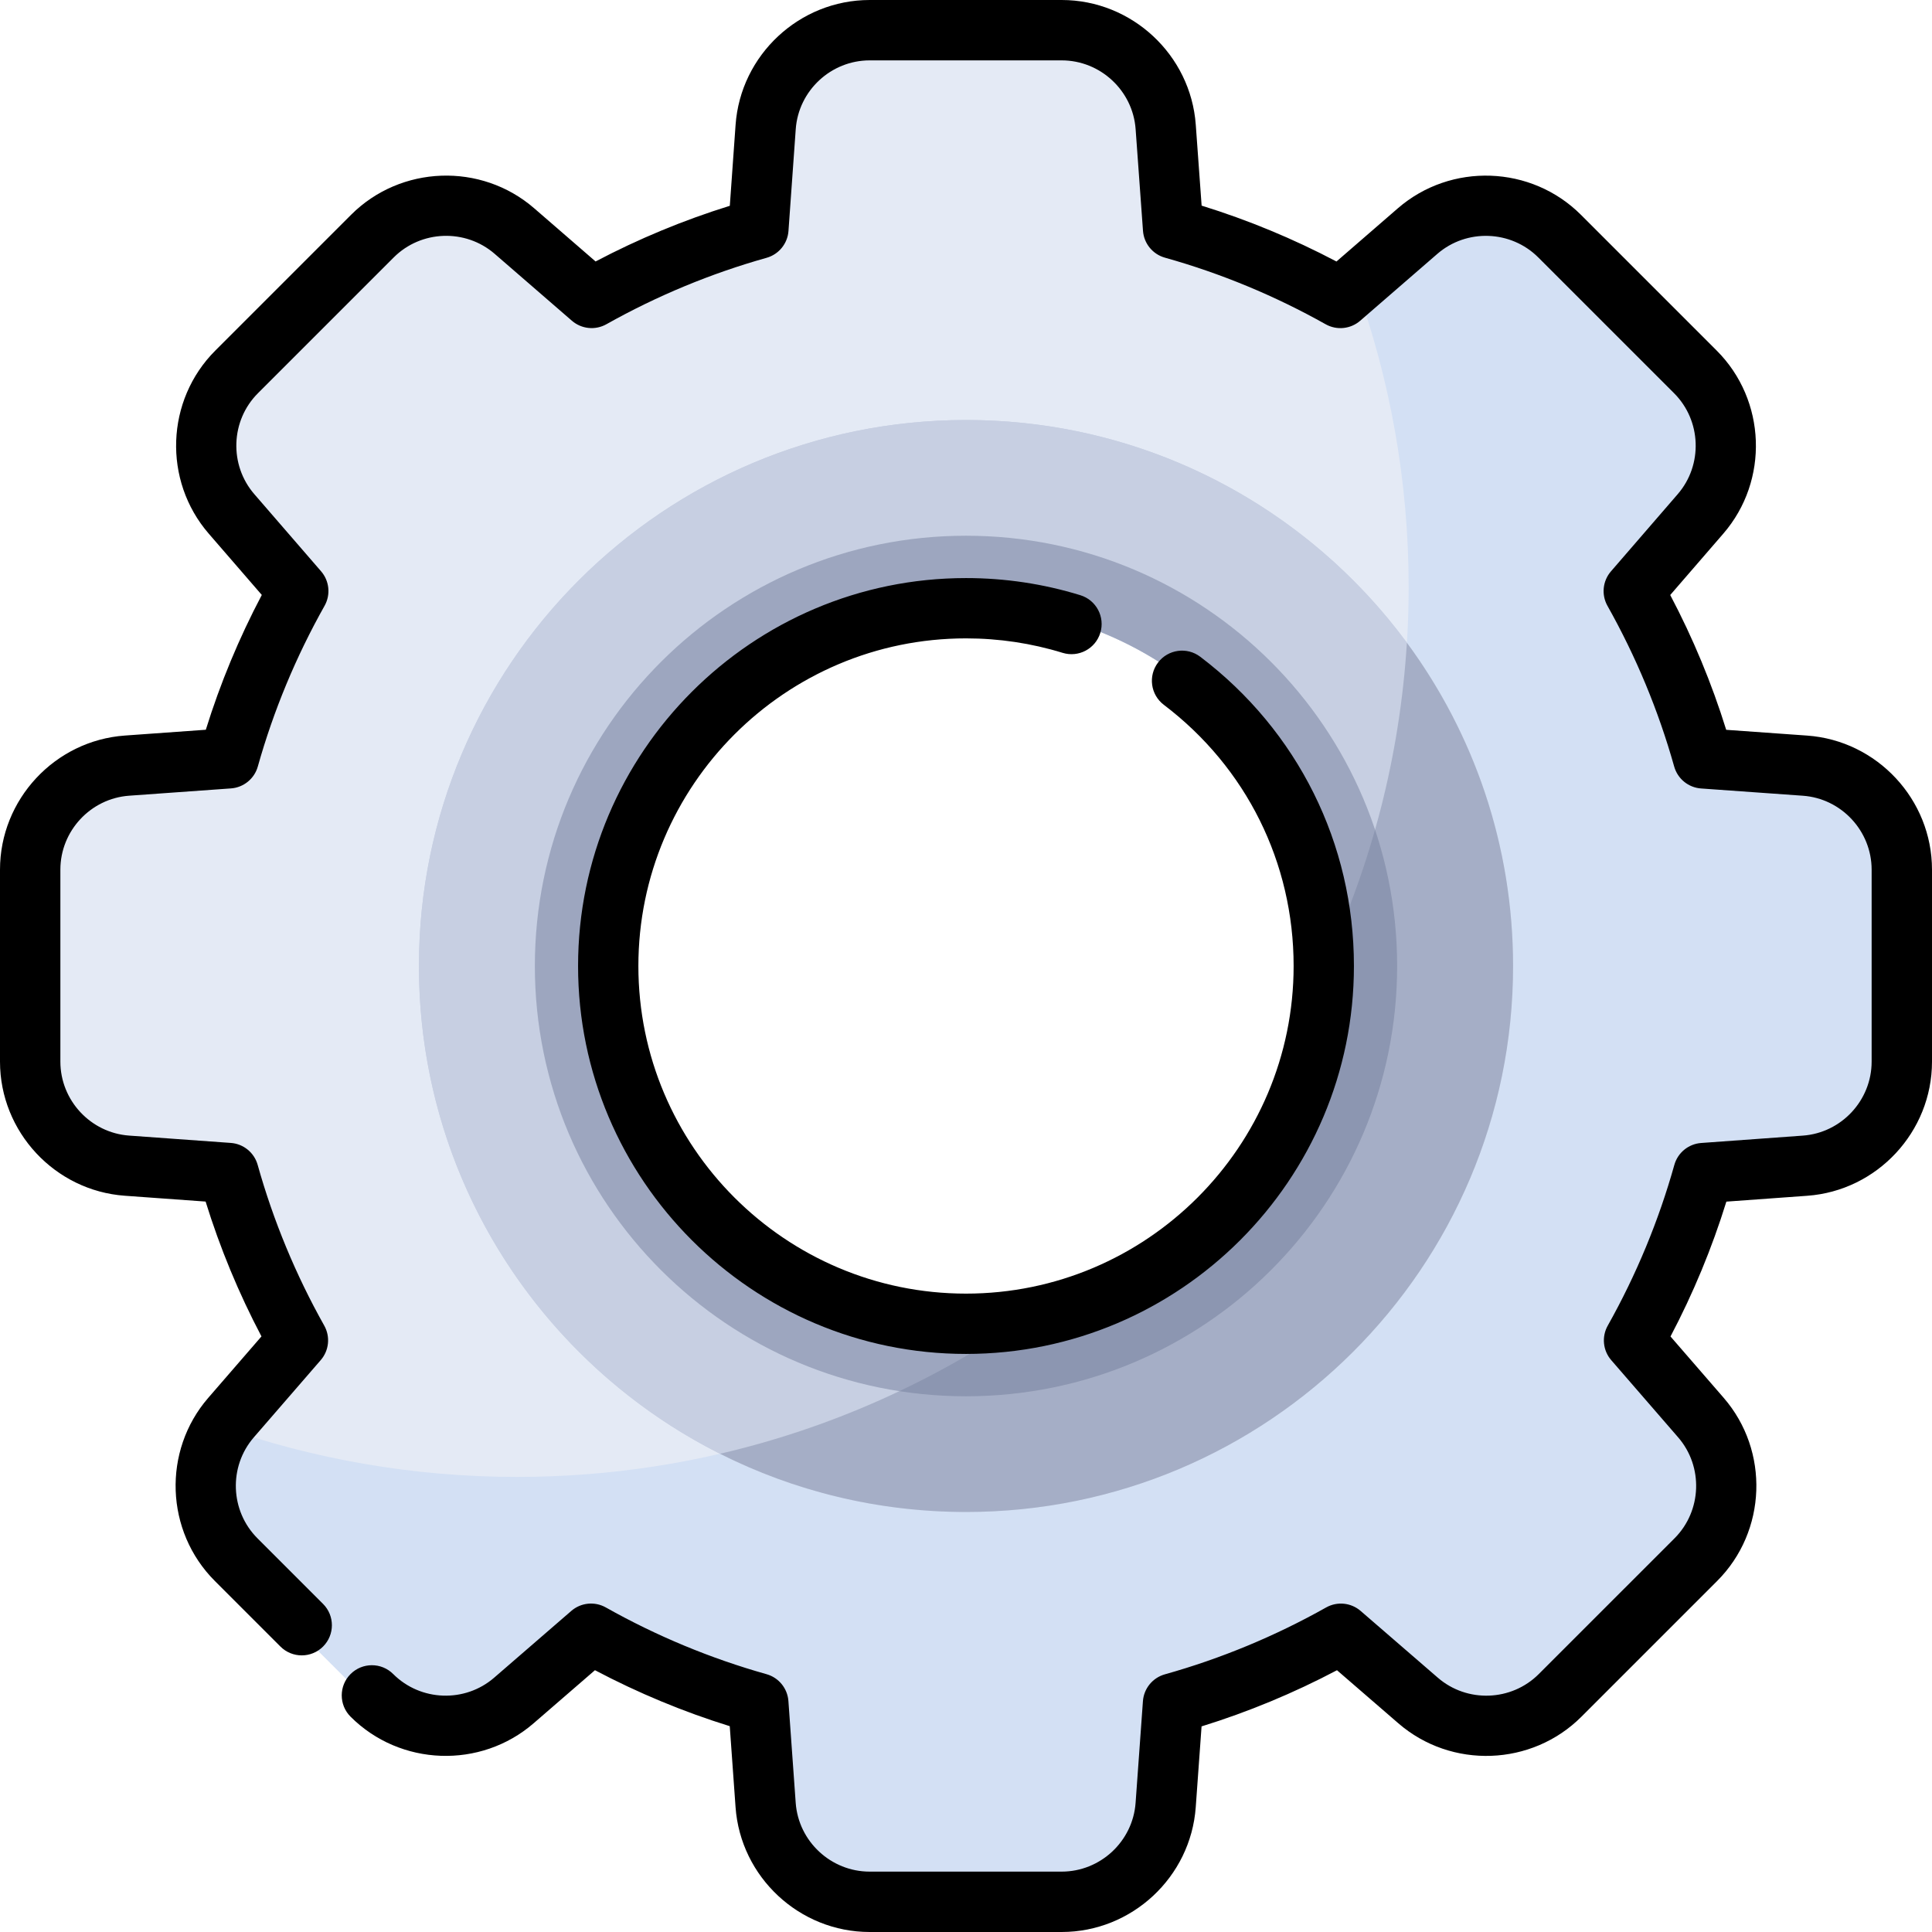
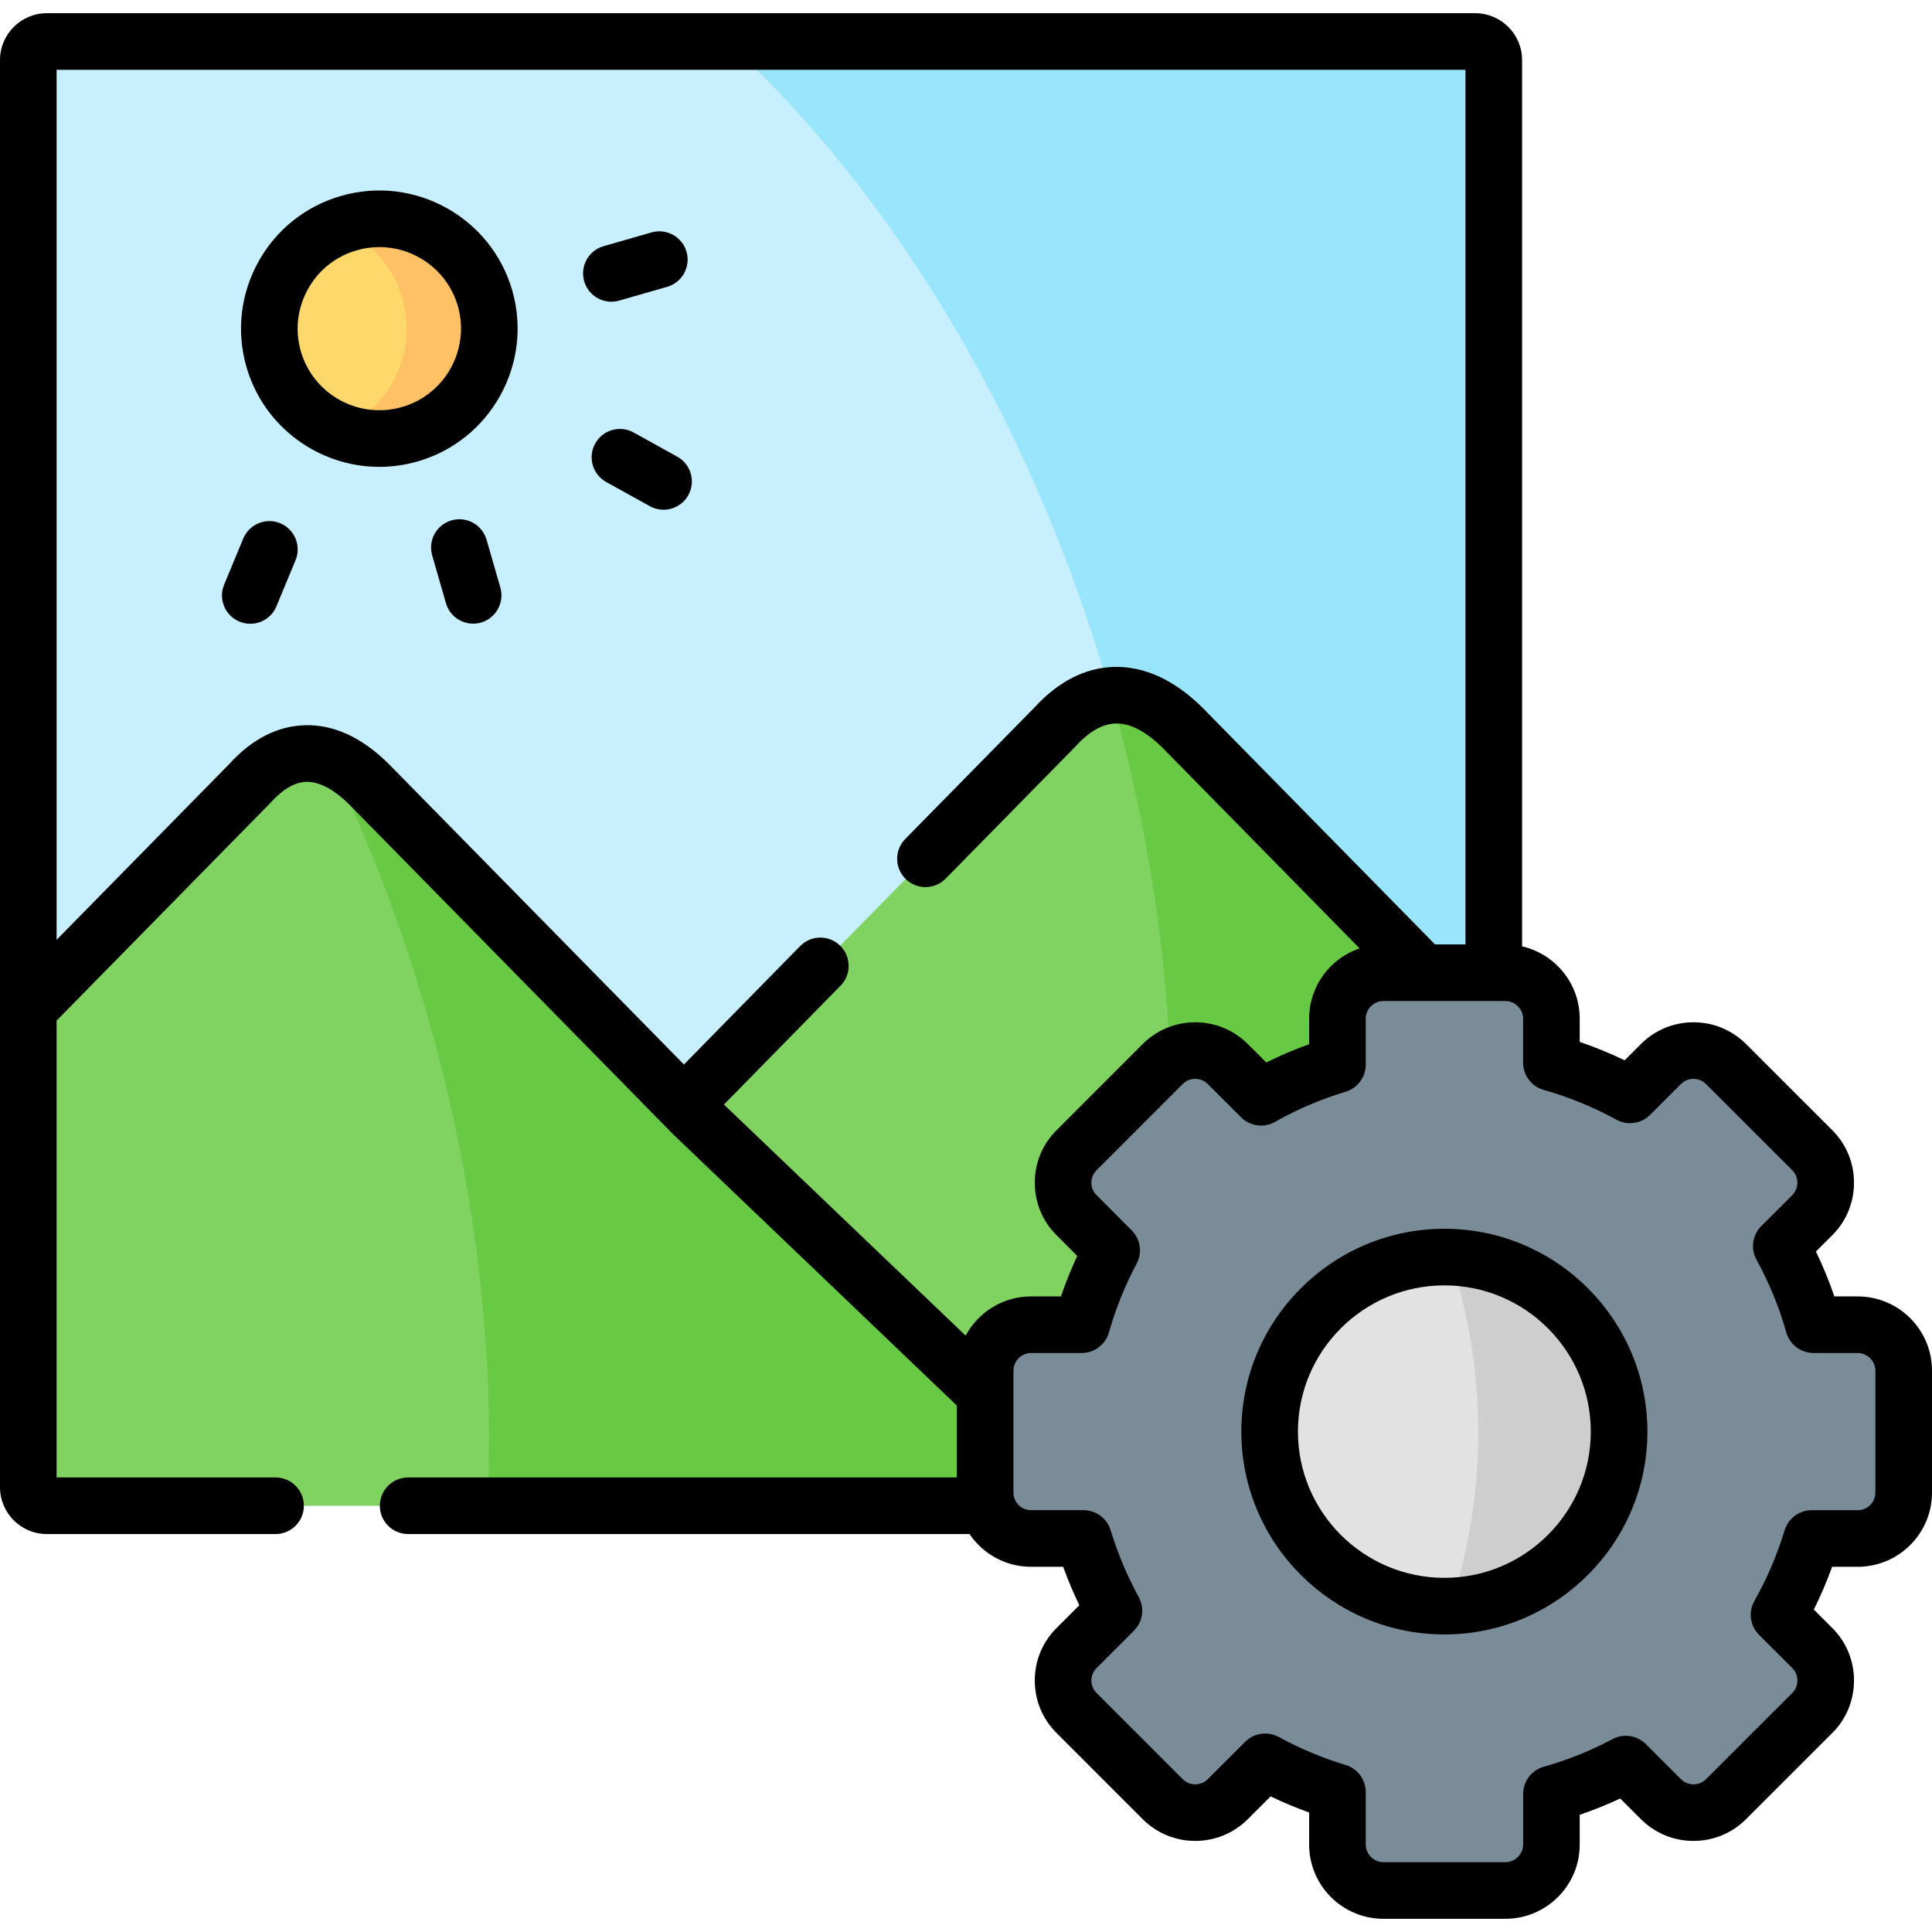
- <svg xmlns="http://www.w3.org/2000/svg" version="1.1" id="Capa_1" x="0px" y="0px" viewBox="0 0 512 512" style="enable-background:new 0 0 512 512;" xml:space="preserve">
-   <path style="fill:#E4EAF5;" d="M480.122,202.588l-27.183-1.935c-4.427-15.72-10.698-30.667-18.556-44.605l17.839-20.585  c9.554-11.025,8.956-27.542-1.372-37.849L414.584,61.42c-10.336-10.316-26.903-10.905-37.949-1.349l-20.611,17.831  c-13.971-7.832-28.953-14.08-44.708-18.486l-1.969-26.871C308.291,18.007,296.165,7,281.559,7h-51.288  c-14.618,0-26.75,11.025-27.79,25.576l-1.939,27.003c-15.697,4.403-30.624,10.572-44.549,18.376L135.365,60.09  c-11.046-9.55-27.609-8.974-37.942,1.339L61.157,97.615c-10.331,10.309-10.927,26.828-1.366,37.853l17.836,20.565  c-7.86,13.938-14.133,28.883-18.561,44.603l-27.197,1.944C17.292,203.623,6,215.728,6,230.314v51.185  c0,14.58,11.285,26.684,25.856,27.732l27.161,1.955c4.414,15.724,10.672,30.676,18.519,44.62l-17.87,20.588  c-9.569,11.023-8.976,27.553,1.358,37.866l36.266,36.194c10.33,10.31,26.886,10.905,37.932,1.364l20.608-17.801  c13.966,7.844,28.942,14.105,44.694,18.524l1.949,27.392C203.518,494.48,215.648,506,230.263,506h51.288  c14.609,0,26.737-11.513,27.788-26.055l1.959-27.232c15.81-4.42,30.842-10.756,44.855-18.625l20.626,17.772  c11.047,9.535,27.598,8.922,37.925-1.385l36.267-36.201c10.336-10.316,10.926-26.854,1.351-37.877l-17.867-20.572  c7.848-13.943,14.108-28.896,18.523-44.619l27.175-1.966C494.721,308.187,506,296.084,506,281.508v-51.185  C506,215.733,494.703,203.626,480.122,202.588z M256,351.385c-52.785,0-95.576-42.705-95.576-95.385s42.79-95.385,95.576-95.385  c52.785,0,95.576,42.705,95.576,95.385C351.576,308.679,308.785,351.385,256,351.385z" />
-   <path style="fill:#D3E0F4;" d="M480.122,202.588l-27.183-1.935c-4.427-15.72-10.698-30.667-18.556-44.605l17.839-20.585  c9.554-11.025,8.955-27.542-1.372-37.849L414.584,61.42c-10.336-10.316-26.904-10.905-37.949-1.349l-17.438,15.086  c9.128,25.103,14.112,52.189,14.112,80.438c0,35.329-7.799,68.836-21.75,98.92c0.008,0.494,0.019,0.988,0.019,1.484  c0,47.828-35.274,87.432-81.274,94.321c-37.939,25.912-83.827,41.079-133.271,41.079c-27.578,0-54.045-4.731-78.65-13.398  c-8.198,10.973-7.201,26.434,2.643,36.259l36.266,36.194c10.33,10.31,26.886,10.905,37.933,1.364l20.608-17.8  c13.966,7.844,28.942,14.105,44.694,18.524l1.949,27.392C203.518,494.48,215.648,506,230.262,506h51.288  c14.609,0,26.737-11.512,27.788-26.055l1.959-27.232c15.81-4.42,30.842-10.757,44.855-18.625l20.626,17.772  c11.047,9.535,27.598,8.922,37.925-1.385l36.266-36.201c10.336-10.316,10.926-26.853,1.351-37.877l-17.867-20.572  c7.848-13.943,14.108-28.896,18.523-44.62l27.175-1.966c14.57-1.052,25.849-13.155,25.849-27.731v-51.186  C506,215.733,494.703,203.626,480.122,202.588z" />
+ <svg xmlns="http://www.w3.org/2000/svg" id="Capa_1" enable-background="new 0 0 512 512" height="512" viewBox="0 0 512 512" width="512">
  <g>
-     <path style="fill:#C7CFE2;" d="M256,111.309c-80.071,0-144.981,64.78-144.981,144.691S175.929,400.691,256,400.691   S400.981,335.911,400.981,256S336.071,111.309,256,111.309z M256,351.385c-52.785,0-95.576-42.706-95.576-95.385   c0-52.68,42.791-95.385,95.576-95.385S351.576,203.32,351.576,256C351.576,308.679,308.785,351.385,256,351.385z" />
-     <path style="fill:#C7CFE2;" d="M270.303,350.321c-4.666,0.699-9.441,1.064-14.302,1.064c-52.785,0-95.576-42.705-95.576-95.385   s42.791-95.385,95.576-95.385c52.288,0,94.761,41.906,95.557,93.901c11.997-25.869,19.428-54.273,21.279-84.186   c-26.393-35.791-68.894-59.021-116.836-59.021c-80.071,0-144.981,64.78-144.981,144.691c0,56.507,32.461,105.441,79.784,129.261   C219.698,378.546,246.558,366.538,270.303,350.321L270.303,350.321z" />
-     <path style="fill:#C7CFE2;" d="M351.576,256c0.441-0.229-0.011-0.99-0.019-1.484C351.565,255.01,351.576,255.504,351.576,256   L351.576,256z" />
+     <g>
+       <path clip-rule="evenodd" d="m390.953 11h-378.536c-2.703 0-4.917 2.212-4.917 4.913v378.216c0 2.701 2.214 4.913 4.917 4.913h378.537c2.703 0 4.917-2.212 4.917-4.913v-378.216c-.001-2.701-2.215-4.913-4.918-4.913z" fill="#c8effe" fill-rule="evenodd" />
+     </g>
+     <g>
+       <path clip-rule="evenodd" d="m66.214 207.621-58.714 59.784v126.723c0 2.701 2.214 4.913 4.917 4.913h279.769l-108.429-103.682-2.53-2.557-83.643-85.181c-10.783-10.573-21.824-10.573-31.37 0z" fill="#80d261" fill-rule="evenodd" />
+     </g>
+     <g>
+       <path clip-rule="evenodd" d="m279.477 192.768-98.25 100.034 2.53 2.557 108.429 103.683h98.767c2.703 0 4.917-2.212 4.917-4.913v-101.327-15.945l-82.579-84.089c-10.696-10.457-21.594-11.319-31.312-2.499-.834.746-1.668 1.579-2.502 2.499z" fill="#80d261" fill-rule="evenodd" />
+     </g>
+     <g>
+       <path clip-rule="evenodd" d="m181.227 292.802-83.643-85.181c-3.508-3.419-7.016-5.746-10.524-6.952 9.805 20.139 18.258 41.772 25.073 64.611 13.715 46.139 19.092 91.818 17.051 133.762h163.002l-108.429-103.683z" fill="#68ca44" fill-rule="evenodd" />
+     </g>
+     <g>
+       <path clip-rule="evenodd" d="m390.953 11h-198.225c42.871 39.445 79.301 98.08 100.176 168.121.489 1.724 1.006 3.447 1.495 5.171 6.182-.546 12.565 2.298 18.891 8.475l82.579 84.089v-260.943c.001-2.701-2.213-4.913-4.916-4.913z" fill="#99e6fc" fill-rule="evenodd" />
+     </g>
+     <g>
+       <path clip-rule="evenodd" d="m395.87 276.857-82.579-84.089c-6.326-6.177-12.709-9.021-18.891-8.475 22.399 78.717 20.472 155.739-.891 214.748h97.445c2.703 0 4.917-2.212 4.917-4.913v-101.326-15.945z" fill="#68ca44" fill-rule="evenodd" />
+     </g>
+     <g>
+       <path clip-rule="evenodd" d="m108.568 115.085c15.469-4.424 24.412-20.541 19.984-36.026-4.457-15.456-20.587-24.391-36.057-19.938-15.469 4.424-24.412 20.57-19.984 36.026 4.457 15.456 20.587 24.391 36.057 19.938z" fill="#ffd86c" fill-rule="evenodd" />
+     </g>
+     <g>
+       <path clip-rule="evenodd" d="m108.568 115.085c15.469-4.424 24.412-20.541 19.984-36.026-4.457-15.456-20.587-24.391-36.057-19.938-1.006.287-1.984.632-2.933 1.006 8.022 3.246 14.492 9.998 17.079 18.932 4.14 14.479-3.422 29.533-17.079 35.049 5.837 2.356 12.479 2.873 19.006.977z" fill="#fec165" fill-rule="evenodd" />
+     </g>
+     <g>
+       <path clip-rule="evenodd" d="m308.144 281.971-22.859 22.868c-2.933 2.902-4.054 6.981-3.364 10.802.431 2.327 1.553 4.597 3.364 6.378l9.316 9.337c-3.307 6.205-5.981 12.813-7.936 19.708h-13.428c-6.699 0-12.163 5.487-12.163 12.152v7.211 25.138c0 6.694 5.463 12.152 12.163 12.152h13.917c2.041 6.694 4.744 13.1 8.051 19.133l-9.92 9.911c-4.744 4.712-4.744 12.468 0 17.18l2.214 2.241 20.645 20.627c4.744 4.74 12.479 4.74 17.223 0l9.92-9.911c6.038 3.304 12.45 6.004 19.15 8.015v13.934c0 6.665 5.463 12.152 12.163 12.152h32.347c6.699 0 12.191-5.487 12.191-12.152v-13.416c6.901-1.954 13.514-4.625 19.725-7.929l9.316 9.308c4.744 4.74 12.479 4.74 17.223 0l20.645-20.627 2.243-2.241c4.716-4.712 4.716-12.468 0-17.18l-8.827-8.82c3.594-6.349 6.498-13.129 8.655-20.225h12.191c6.699 0 12.191-5.458 12.191-12.152v-25.138-7.211c0-6.665-5.492-12.152-12.191-12.152h-11.703c-2.07-7.326-4.946-14.307-8.54-20.828l8.223-8.216c1.783-1.781 2.904-4.051 3.335-6.378.69-3.821-.431-7.9-3.335-10.802l-22.888-22.868c-4.744-4.74-12.479-4.74-17.223 0l-8.195 8.188c-6.556-3.591-13.543-6.464-20.846-8.533v-11.693c0-6.665-5.492-12.152-12.191-12.152h-32.347c-6.699 0-12.163 5.487-12.163 12.152v12.21c-7.131 2.155-13.917 5.056-20.242 8.647l-8.827-8.82c-4.744-4.74-12.479-4.74-17.223 0zm74.643 51.166c22.485 0 41.232 16.031 45.43 37.29.546 2.902.863 5.889.863 8.963 0 25.54-20.731 46.254-46.293 46.254-25.59 0-46.321-20.714-46.321-46.254 0-3.074.316-6.062.891-8.963 4.17-21.259 22.917-37.29 45.43-37.29z" fill="#798c98" fill-rule="evenodd" />
+     </g>
+     <g>
+       <path clip-rule="evenodd" d="m382.787 333.137c-22.514 0-41.261 16.031-45.43 37.29-.575 2.902-.891 5.889-.891 8.963 0 25.54 20.731 46.254 46.321 46.254 25.562 0 46.293-20.714 46.293-46.254 0-3.074-.316-6.062-.863-8.963-4.197-21.259-22.944-37.29-45.43-37.29z" fill="#e2e2e2" fill-rule="evenodd" />
+     </g>
+     <g>
+       <path clip-rule="evenodd" d="m377.094 315.641c2.76 5.631 5.147 11.492 7.16 17.525 21.824.661 39.881 16.462 43.964 37.261.546 2.902.863 5.889.863 8.963 0 24.994-19.868 45.392-44.683 46.225-3.565 10.802-8.338 21.03-14.175 30.568-4.629 7.556-9.92 14.652-15.786 21.202v11.463c0 6.665 5.463 12.152 12.163 12.152h32.347c6.699 0 12.191-5.487 12.191-12.152v-13.416c6.901-1.954 13.514-4.625 19.725-7.929l9.316 9.308c4.744 4.74 12.479 4.74 17.223 0l20.645-20.627 2.243-2.241c4.716-4.712 4.716-12.468 0-17.18l-8.827-8.82c3.594-6.349 6.498-13.129 8.655-20.225h12.191c6.699 0 12.191-5.487 12.191-12.152v-25.138-7.211c0-6.694-5.492-12.152-12.191-12.152h-11.703c-2.07-7.326-4.946-14.307-8.54-20.828l8.223-8.216c1.783-1.781 2.904-4.051 3.335-6.378.69-3.821-.431-7.9-3.335-10.802l-22.888-22.868c-4.744-4.74-12.479-4.74-17.223 0l-8.195 8.188c-6.556-3.591-13.543-6.464-20.846-8.533v-11.693c0-6.665-5.492-12.152-12.191-12.152h-32.347c-6.699 0-12.163 5.487-12.163 12.152v11.894c9.029 10.111 16.678 21.459 22.658 33.812z" fill="#798c98" fill-rule="evenodd" />
+     </g>
+     <g>
+       <path clip-rule="evenodd" d="m384.254 333.166c3.939 11.808 6.412 24.305 7.217 37.261.173 3.045.288 6.091.288 9.193 0 16.059-2.588 31.516-7.361 45.995 24.814-.833 44.683-21.231 44.683-46.225 0-3.074-.316-6.062-.863-8.963-4.083-20.8-22.14-36.6-43.964-37.261z" fill="#cecece" fill-rule="evenodd" />
+     </g>
+     <g>
+       <path d="m182.41 131.218c2.008-3.623.699-8.188-2.924-10.195l-11.56-6.406c-3.624-2.01-8.188-.7-10.195 2.924-2.008 3.623-.699 8.188 2.924 10.195l11.56 6.406c1.152.639 2.398.941 3.629.941 2.637 0 5.197-1.395 6.566-3.865z" />
+       <path d="m128.943 143.029c-1.148-3.979-5.308-6.277-9.284-5.129-3.98 1.146-6.276 5.304-5.13 9.283l3.652 12.67c.948 3.286 3.946 5.425 7.203 5.425.688 0 1.388-.096 2.081-.296 3.98-1.146 6.276-5.304 5.13-9.283z" />
+       <path d="m164.089 79.66 12.709-3.648c3.981-1.144 6.282-5.297 5.14-9.278-1.144-3.982-5.299-6.281-9.278-5.14l-12.709 3.648c-3.981 1.144-6.282 5.297-5.14 9.278.944 3.29 3.945 5.433 7.205 5.433.685 0 1.381-.095 2.073-.293z" />
+       <path d="m74.262 138.666c-3.827-1.583-8.214.231-9.801 4.057l-5.061 12.21c-1.586 3.827.23 8.215 4.057 9.801.939.389 1.912.573 2.869.573 2.942 0 5.734-1.743 6.932-4.63l5.061-12.21c1.585-3.827-.231-8.215-4.057-9.801z" />
+       <path d="m90.42 51.914c-9.402 2.692-17.192 8.888-21.938 17.446-4.745 8.558-5.875 18.449-3.178 27.864 4.625 16.039 19.315 26.503 35.222 26.502 3.341 0 6.737-.462 10.104-1.431 19.413-5.553 30.688-25.874 25.127-45.315-5.595-19.407-25.937-30.66-45.337-25.066zm16.072 55.964c-11.456 3.292-23.469-3.345-26.771-14.797-1.591-5.552-.923-11.393 1.88-16.447 2.803-5.056 7.404-8.714 12.956-10.302.004-.001.008-.002.013-.004 1.99-.572 3.997-.846 5.972-.846 9.396 0 18.071 6.179 20.799 15.639 3.28 11.474-3.375 23.475-14.849 26.757z" />
+       <path d="m492.309 343.563h-6.187c-1.388-4.065-3.019-8.041-4.879-11.896l4.348-4.344c3.698-3.695 5.735-8.63 5.735-13.896 0-5.265-2.036-10.199-5.735-13.896l-22.888-22.868c-7.67-7.663-20.153-7.667-27.825 0l-4.329 4.326c-3.867-1.86-7.848-3.49-11.91-4.878v-6.18c0-9.316-6.537-17.123-15.269-19.134v-234.884c0-6.845-5.57-12.413-12.417-12.413h-378.536c-6.847 0-12.417 5.568-12.417 12.413v378.216c0 6.844 5.57 12.412 12.417 12.412h60.611c4.143 0 7.5-3.357 7.5-7.5s-3.357-7.5-7.5-7.5h-58.028v-121.07l56.564-57.596c.074-.074.146-.15.216-.229 3.183-3.524 6.345-5.358 9.399-5.452 4.175-.085 8.345 3.037 11.106 5.734l86.121 87.686c.055.056.111.111.168.165l75 71.704v19.057h-145.41c-4.143 0-7.5 3.357-7.5 7.5s3.357 7.5 7.5 7.5h148.77c3.537 5.23 9.524 8.676 16.302 8.676h8.513c1.257 3.473 2.688 6.878 4.284 10.194l-6.033 6.03c-3.723 3.697-5.772 8.638-5.772 13.912 0 5.273 2.05 10.214 5.753 13.892l22.862 22.872c7.671 7.663 20.154 7.665 27.825 0l6.057-6.052c3.332 1.6 6.743 3.027 10.212 4.272v8.511c0 10.836 8.821 19.652 19.663 19.652h32.348c10.857 0 19.691-8.816 19.691-19.652v-7.903c3.655-1.248 7.244-2.692 10.739-4.323l5.5 5.495c7.67 7.664 20.153 7.666 27.825 0l22.889-22.869c3.698-3.695 5.734-8.63 5.734-13.895 0-5.266-2.036-10.2-5.735-13.896l-4.904-4.9c1.821-3.671 3.439-7.46 4.84-11.339h6.782c10.857 0 19.691-8.815 19.691-19.651v-32.35c0-10.836-8.834-19.653-19.691-19.653zm-389.474-141.298c-7.047-6.908-14.481-10.321-22.111-10.063-7.251.22-13.968 3.675-19.966 10.27l-45.758 46.593v-230.565h373.37v231.781h-8.073l-61.656-62.77c-.034-.034-.068-.068-.103-.103-7.466-7.312-15.327-10.874-23.367-10.664-7.651.226-14.765 3.882-21.145 10.867l-34.116 34.718c-2.903 2.954-2.861 7.703.093 10.606 2.953 2.9 7.702 2.863 10.606-.093l34.216-34.819c.069-.071.138-.144.205-.217 3.561-3.925 7.121-5.967 10.583-6.068 3.838-.122 7.957 2.021 12.381 6.339l52.309 53.255c-7.76 2.632-13.368 9.967-13.368 18.601v6.793c-3.895 1.4-7.692 3.018-11.362 4.841l-4.906-4.902c-7.671-7.665-20.152-7.665-27.825 0-.001.001-.002.002-.004.004l-22.838 22.849c-3.723 3.697-5.773 8.639-5.772 13.912 0 5.273 2.05 10.214 5.748 13.887l5.506 5.518c-1.632 3.493-3.078 7.078-4.327 10.729h-7.917c-7.494 0-14.017 4.214-17.334 10.394l-64.055-61.241 30.903-31.492c2.901-2.956 2.857-7.705-.1-10.605-2.954-2.901-7.703-2.858-10.606.1l-30.795 31.382-78.315-79.736c-.035-.035-.068-.068-.101-.101zm394.165 193.3c0 2.564-2.104 4.651-4.691 4.651h-12.191c-3.303 0-6.216 2.16-7.176 5.319-1.989 6.546-4.683 12.842-8.005 18.712-1.661 2.935-1.16 6.616 1.226 9l8.826 8.818c.862.862 1.338 2.029 1.338 3.286 0 1.256-.476 2.423-1.337 3.284l-22.888 22.868c-1.825 1.823-4.796 1.825-6.621 0l-9.315-9.309c-2.333-2.33-5.913-2.863-8.824-1.315-5.783 3.076-11.922 5.544-18.246 7.335-3.228.914-5.456 3.86-5.456 7.216v13.416c0 2.521-2.148 4.652-4.691 4.652h-32.349c-2.527 0-4.663-2.131-4.663-4.652v-13.934c0-3.312-2.172-6.231-5.344-7.184-6.114-1.835-12.071-4.328-17.706-7.411-1.132-.62-2.369-.921-3.598-.921-1.941 0-3.86.753-5.303 2.194l-9.92 9.912c-1.824 1.822-4.796 1.824-6.618.004l-22.878-22.888c-.866-.86-1.343-2.021-1.343-3.269s.477-2.409 1.358-3.285l9.92-9.911c2.358-2.356 2.879-5.986 1.276-8.91-3.069-5.6-5.577-11.561-7.454-17.717-.962-3.156-3.874-5.313-7.174-5.313h-13.917c-2.57 0-4.662-2.087-4.662-4.651v-32.35c0-2.521 2.135-4.652 4.662-4.652h13.428c3.354 0 6.301-2.227 7.216-5.454 1.79-6.313 4.26-12.446 7.34-18.228 1.55-2.909 1.019-6.49-1.31-8.824l-9.342-9.361c-.865-.859-1.342-2.02-1.342-3.267-.001-1.248.477-2.409 1.362-3.289l22.858-22.868c1.825-1.82 4.793-1.819 6.618.004l8.827 8.82c2.386 2.384 6.071 2.881 9.004 1.217 5.84-3.316 12.135-6.005 18.708-7.99 3.165-.956 5.331-3.873 5.331-7.18v-12.21c0-2.521 2.136-4.652 4.663-4.652h32.348c2.543 0 4.691 2.131 4.691 4.652v11.692c0 3.355 2.229 6.302 5.456 7.216 6.698 1.897 13.188 4.554 19.287 7.895 2.919 1.6 6.547 1.083 8.903-1.272l8.194-8.188c1.827-1.825 4.797-1.823 6.622 0l22.887 22.867c.862.862 1.338 2.029 1.338 3.285 0 1.257-.475 2.423-1.337 3.284l-8.224 8.217c-2.363 2.361-2.88 6-1.268 8.926 3.339 6.06 5.994 12.535 7.891 19.248.913 3.229 3.861 5.46 7.218 5.46h11.702c2.543 0 4.691 2.131 4.691 4.652v32.353z" />
+     </g>
+     <g>
+       <path d="m382.787 433.145c-29.677 0-53.821-24.114-53.821-53.754s24.145-53.754 53.821-53.754c29.661 0 53.793 24.114 53.793 53.754s-24.132 53.754-53.793 53.754zm0-92.508c-21.406 0-38.821 17.385-38.821 38.754s17.415 38.754 38.821 38.754c21.391 0 38.793-17.385 38.793-38.754s-17.402-38.754-38.793-38.754z" />
+     </g>
  </g>
-   <path style="fill:#D3E0F4;" d="M351.557,254.516L351.557,254.516L351.557,254.516z" />
-   <g>
-     <path style="opacity:0.5;fill:#737E9B;enable-background:new    ;" d="M256,141.971c-63.103,0-114.258,51.053-114.258,114.029   c0,62.977,51.155,114.029,114.258,114.029S370.258,318.977,370.258,256S319.103,141.971,256,141.971z M256,351.385   c-52.785,0-95.576-42.706-95.576-95.385c0-52.68,42.791-95.385,95.576-95.385S351.576,203.32,351.576,256   C351.576,308.679,308.785,351.385,256,351.385z" />
-     <path style="opacity:0.4;fill:#737E9B;enable-background:new    ;" d="M400.981,256c0-32.064-10.457-61.686-28.144-85.67   c-1.851,29.913-9.283,58.317-21.279,84.186l0,0c0.008,0.494,0.46,1.255,0.019,1.484l0,0l0,0c0,47.828-35.273,87.432-81.274,94.321   l0,0c-23.745,16.217-50.604,28.225-79.5,34.94c19.6,9.866,41.746,15.43,65.197,15.43C336.071,400.691,400.981,335.911,400.981,256z   " />
-   </g>
-   <path d="M281.347,512h-50.88c-18.598,0-34.209-14.532-35.538-33.084l-1.538-21.46c-12.309-3.824-24.282-8.797-35.722-14.836  l-16.255,14.068c-14.058,12.166-35.366,11.397-48.51-1.748c-3.12-3.12-3.12-8.18,0.001-11.3c3.119-3.119,8.179-3.12,11.3,0.001  c7.248,7.247,18.998,7.672,26.75,0.963l20.444-17.694c2.548-2.207,6.206-2.575,9.149-0.922c13.46,7.576,27.787,13.525,42.58,17.685  c3.244,0.911,5.568,3.76,5.808,7.121l1.933,26.97c0.734,10.231,9.342,18.235,19.598,18.235h50.88c10.252,0,18.859-8,19.597-18.225  l1.943-26.94c0.242-3.363,2.569-6.208,5.814-7.118c14.853-4.161,29.231-10.123,42.736-17.721c2.94-1.653,6.598-1.284,9.146,0.92  l20.462,17.697c7.75,6.704,19.498,6.28,26.745-0.967l35.979-35.977c7.253-7.254,7.672-19.01,0.952-26.762l-17.724-20.448  c-2.209-2.547-2.58-6.207-0.929-9.147c7.563-13.466,13.501-27.797,17.648-42.594c0.909-3.245,3.756-5.571,7.117-5.814l26.949-1.953  c10.221-0.741,18.22-9.349,18.22-19.597v-50.88c0-10.259-8.007-18.868-18.242-19.597l-26.96-1.923  c-3.363-0.24-6.21-2.564-7.123-5.809c-4.158-14.794-10.105-29.121-17.678-42.583c-1.653-2.937-1.284-6.597,0.92-9.146l17.697-20.462  c6.704-7.751,6.279-19.499-0.967-26.745L407.67,68.234c-7.254-7.256-19.011-7.673-26.762-0.954L360.46,85.004  c-2.546,2.209-6.207,2.58-9.147,0.929c-13.461-7.562-27.792-13.499-42.595-17.648c-3.244-0.909-5.57-3.756-5.813-7.117  l-1.954-26.949C300.211,23.997,291.604,16,281.355,16h-50.88c-10.26,0-18.868,8.007-19.597,18.24l-1.924,26.962  c-0.24,3.363-2.564,6.21-5.809,7.123c-14.745,4.143-29.025,10.064-42.442,17.601c-2.938,1.651-6.599,1.279-9.145-0.928  L131.093,67.27c-7.752-6.715-19.504-6.296-26.758,0.957l-35.977,35.977c-7.25,7.248-7.672,18.999-0.963,26.75l17.694,20.444  c2.207,2.549,2.575,6.209,0.922,9.149c-7.577,13.463-13.527,27.79-17.686,42.581c-0.911,3.244-3.76,5.567-7.121,5.808l-26.971,1.933  C24.004,211.602,16,220.21,16,230.467v50.88c0,10.252,8,18.859,18.225,19.597l26.941,1.944c3.362,0.242,6.207,2.568,7.117,5.814  c4.147,14.802,10.083,29.133,17.643,42.595c1.651,2.939,1.279,6.598-0.928,9.145L67.27,380.906  c-6.716,7.752-6.296,19.505,0.957,26.758l17.388,17.388c3.121,3.12,3.121,8.18,0.001,11.3c-3.121,3.121-8.181,3.12-11.3,0.001  l-17.389-17.388c-13.151-13.151-13.914-34.465-1.737-48.523l14.102-16.279c-6.027-11.441-10.99-23.421-14.804-35.735l-21.423-1.545  C14.525,315.546,0,299.936,0,281.346v-50.88c0-18.599,14.532-34.209,33.084-35.537l21.459-1.538  c3.823-12.308,8.797-24.282,14.837-35.723l-14.068-16.255c-12.166-14.058-11.399-35.366,1.747-48.51l35.976-35.977  c13.15-13.148,34.465-13.913,48.523-1.735l16.278,14.101c11.393-6.002,23.316-10.948,35.571-14.754l1.529-21.445  C196.26,14.537,211.87,0,230.475,0h50.88c18.584,0,34.194,14.52,35.536,33.055l1.553,21.439  c12.315,3.814,24.295,8.778,35.735,14.806l16.261-14.095c14.057-12.187,35.374-11.426,48.531,1.728l35.977,35.977  c13.14,13.141,13.911,34.445,1.754,48.501l-14.075,16.273c6.039,11.441,11.011,23.416,14.834,35.724l21.443,1.528  C497.463,196.26,512,211.87,512,230.475v50.88c0,18.584-14.52,34.193-33.055,35.537l-21.439,1.553  c-3.813,12.312-8.776,24.29-14.806,35.734l14.095,16.261c12.186,14.057,11.427,35.375-1.727,48.53l-35.978,35.978  c-13.142,13.141-34.447,13.91-48.501,1.754l-16.273-14.075c-11.49,6.065-23.519,11.054-35.889,14.884l-1.544,21.422  C315.547,497.475,299.937,512,281.347,512z M256,358.805c-56.686,0-102.805-46.118-102.805-102.806  c0-56.686,46.118-102.805,102.805-102.805c10.329,0,20.526,1.528,30.308,4.543c4.217,1.3,6.583,5.771,5.282,9.989  c-1.298,4.218-5.773,6.584-9.989,5.282c-8.255-2.543-16.868-3.833-25.601-3.833c-47.875,0-86.823,38.949-86.823,86.823  s38.949,86.824,86.823,86.824s86.824-38.95,86.824-86.824c0-27.402-12.539-52.631-34.4-69.217c-3.516-2.667-4.203-7.68-1.536-11.195  c2.665-3.515,7.678-4.204,11.195-1.536c25.879,19.633,40.722,49.503,40.722,81.948C358.806,312.687,312.687,358.805,256,358.805z" />
-   <g>
- </g>
-   <g>
- </g>
-   <g>
- </g>
-   <g>
- </g>
-   <g>
- </g>
-   <g>
- </g>
-   <g>
- </g>
-   <g>
- </g>
-   <g>
- </g>
-   <g>
- </g>
-   <g>
- </g>
-   <g>
- </g>
-   <g>
- </g>
-   <g>
- </g>
-   <g>
- </g>
</svg>
